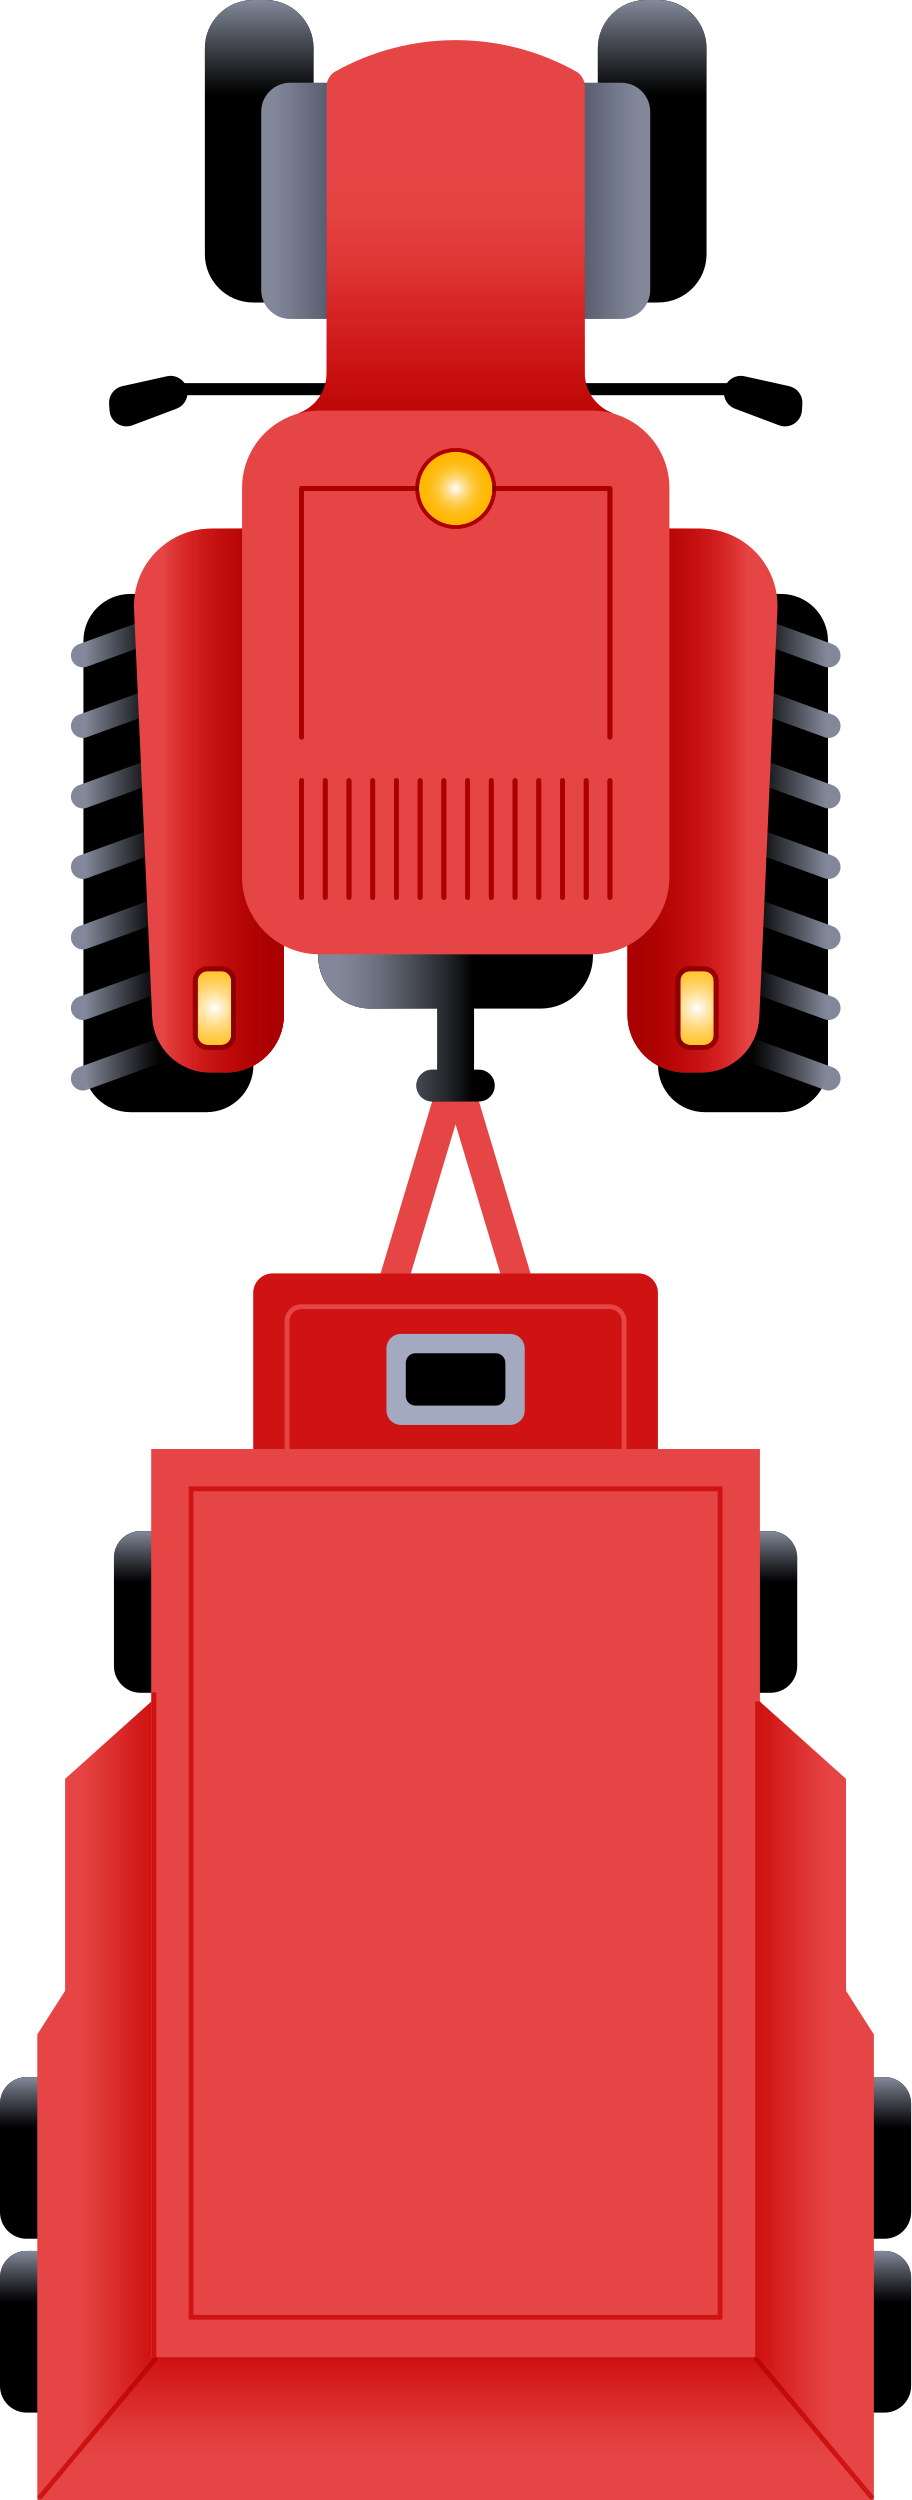
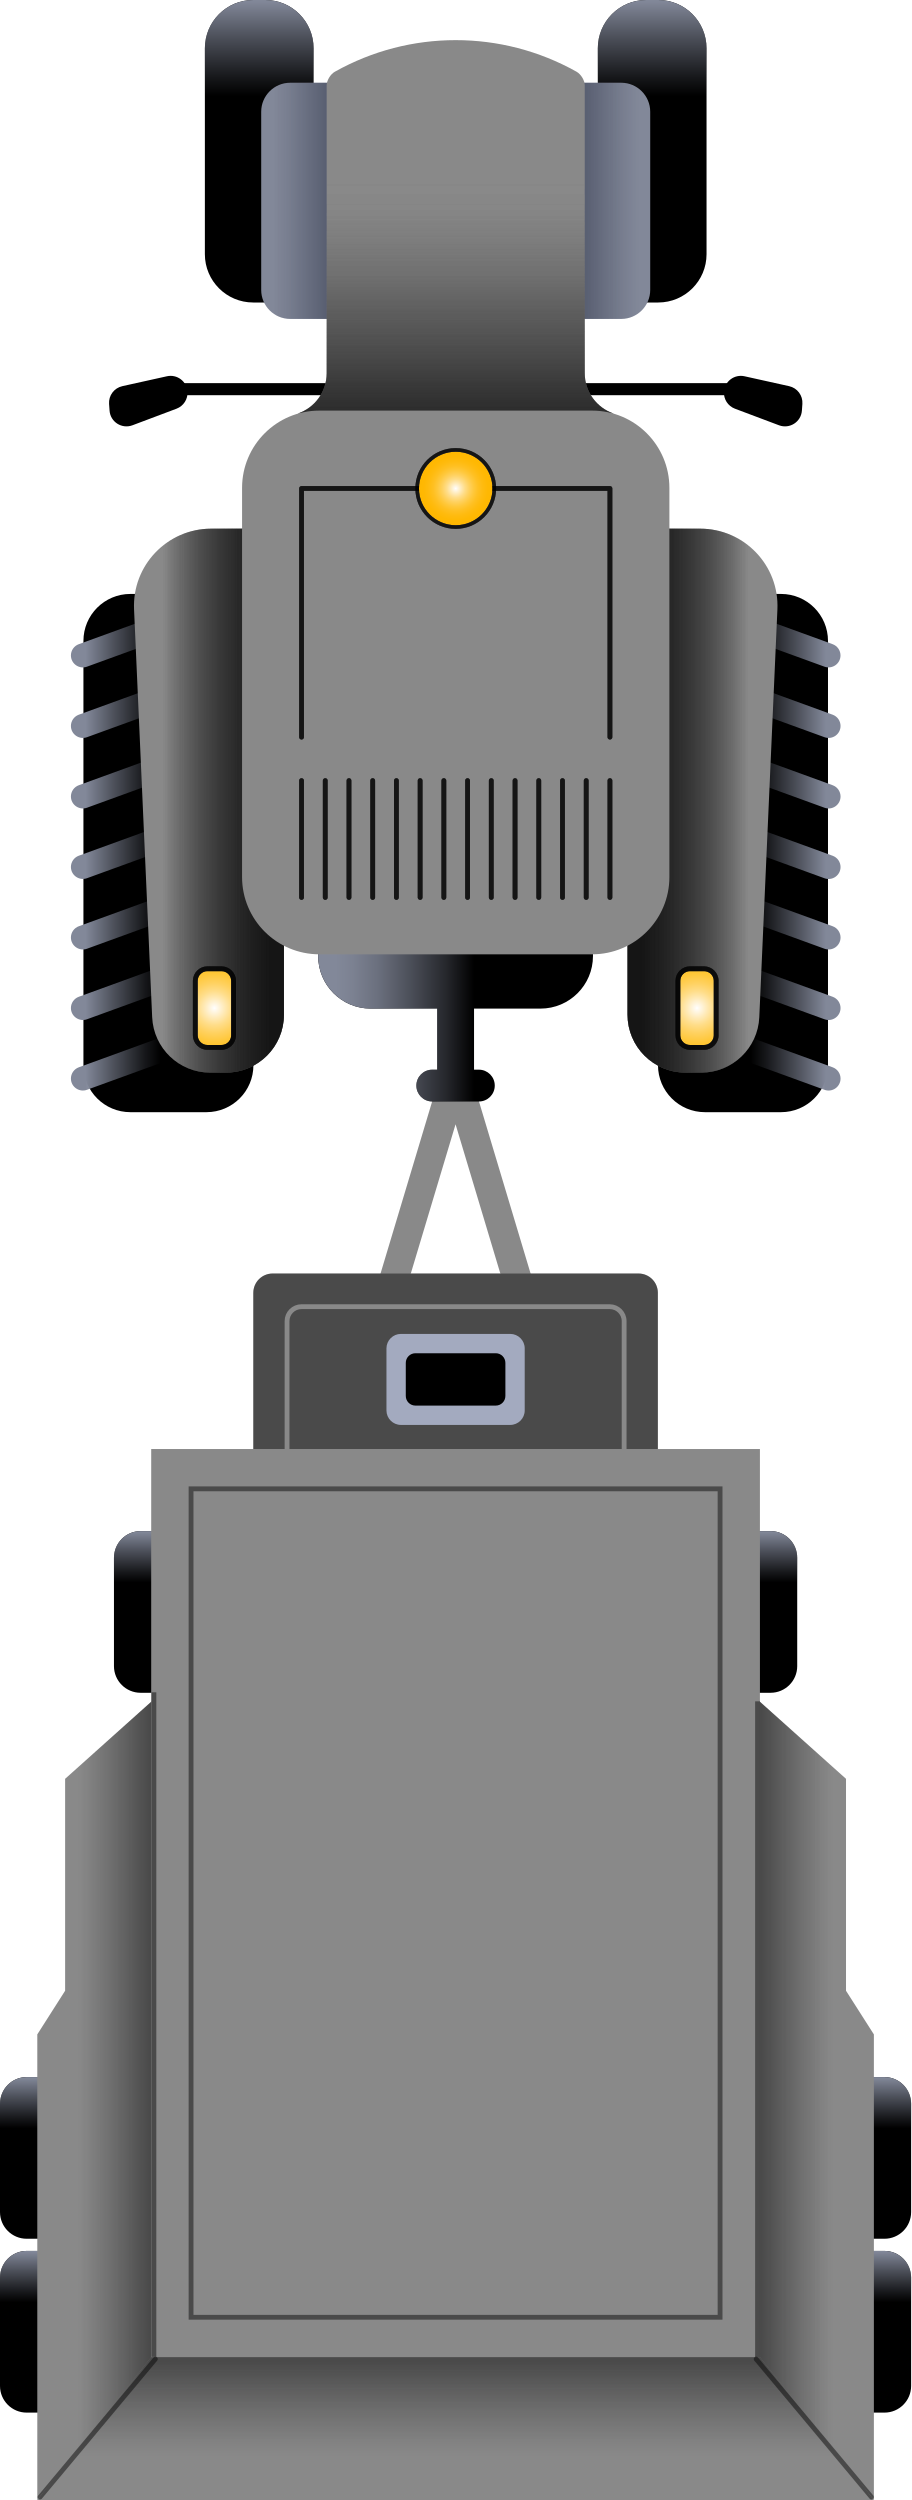
<svg xmlns="http://www.w3.org/2000/svg" xmlns:xlink="http://www.w3.org/1999/xlink" viewBox="0 0 188.61 517.52">
  <defs>
    <style>
      .cls-1, .cls-2 {
-         fill: #e64545;
+         fill: #898989;
      }

      .cls-3 {
        fill: url(#linear-gradient-2);
      }

      .cls-4 {
        fill: url(#linear-gradient-9);
      }

      .cls-4, .cls-5, .cls-6, .cls-7, .cls-8, .cls-9, .cls-2, .cls-10, .cls-11, .cls-12, .cls-13, .cls-14, .cls-15, .cls-16 {
        mix-blend-mode: multiply;
      }

      .cls-5 {
        fill: url(#linear-gradient-13);
      }

      .cls-17 {
        fill: url(#linear-gradient-10);
      }

      .cls-18 {
        fill: url(#linear-gradient-12);
      }

      .cls-6 {
        fill: url(#linear-gradient-20);
      }

      .cls-19 {
        fill: url(#linear-gradient-4);
      }

      .cls-7, .cls-20, .cls-21, .cls-22, .cls-23, .cls-13 {
        fill: none;
      }

      .cls-7, .cls-20, .cls-21, .cls-22, .cls-13 {
-         stroke: #e64545;
+         stroke: #898989;
      }

      .cls-7, .cls-20, .cls-22 {
        stroke-miterlimit: 10;
      }

      .cls-24 {
        fill: #828899;
      }

      .cls-25 {
        fill: url(#linear-gradient-3);
      }

      .cls-26 {
        fill: url(#linear-gradient-5);
      }

      .cls-21, .cls-23, .cls-13 {
        stroke-linecap: round;
        stroke-linejoin: round;
      }

      .cls-27 {
        isolation: isolate;
      }

      .cls-8 {
        fill: url(#linear-gradient-21);
      }

      .cls-9 {
        fill: url(#linear-gradient-8);
      }

      .cls-22 {
        stroke-width: 6px;
      }

      .cls-23 {
        stroke: #000;
        stroke-width: 2.5px;
      }

      .cls-10 {
        fill: url(#linear-gradient-18);
      }

      .cls-28 {
        fill: url(#linear-gradient-17);
      }

      .cls-29 {
        fill: url(#linear-gradient-11);
      }

      .cls-30 {
        fill: url(#Summer_3);
      }

      .cls-31 {
        fill: url(#linear-gradient-6);
      }

      .cls-32 {
        fill: #a3aabf;
      }

      .cls-33 {
        fill: url(#Summer_3-3);
      }

      .cls-12 {
        fill: url(#linear-gradient-15);
      }

      .cls-34 {
        fill: url(#linear-gradient-16);
      }

      .cls-14 {
        fill: url(#linear-gradient-19);
      }

      .cls-35 {
        fill: url(#linear-gradient);
      }

      .cls-15 {
        fill: url(#linear-gradient-14);
      }

      .cls-36 {
        fill: url(#Summer_3-2);
      }

      .cls-16 {
        fill: url(#linear-gradient-7);
      }
    </style>
    <linearGradient id="linear-gradient" x1="157.31" y1="314.78" x2="157.31" y2="327.59" gradientUnits="userSpaceOnUse">
      <stop offset=".18" stop-color="#828899" />
      <stop offset=".49" stop-color="#828899" stop-opacity=".59" />
      <stop offset=".84" stop-color="#828899" stop-opacity=".17" />
      <stop offset="1" stop-color="#828899" stop-opacity="0" />
    </linearGradient>
    <linearGradient id="linear-gradient-2" x1="31.3" x2="31.3" xlink:href="#linear-gradient" />
    <linearGradient id="linear-gradient-3" x1="180.9" y1="427.79" x2="180.9" y2="440.6" xlink:href="#linear-gradient" />
    <linearGradient id="linear-gradient-4" x1="180.9" y1="463.78" x2="180.9" y2="476.6" xlink:href="#linear-gradient" />
    <linearGradient id="linear-gradient-5" x1="7.72" y1="427.79" x2="7.72" y2="440.6" xlink:href="#linear-gradient" />
    <linearGradient id="linear-gradient-6" x1="7.72" y1="463.78" x2="7.72" y2="476.6" xlink:href="#linear-gradient" />
    <linearGradient id="linear-gradient-7" x1="94.31" y1="488.7" x2="94.31" y2="515.68" gradientUnits="userSpaceOnUse">
-       <stop offset="0" stop-color="#e64545" />
-       <stop offset=".1" stop-color="#e64545" stop-opacity=".85" />
-       <stop offset=".41" stop-color="#e64545" stop-opacity=".39" />
-       <stop offset=".63" stop-color="#e64545" stop-opacity=".11" />
-       <stop offset=".73" stop-color="#e64545" stop-opacity="0" />
+       <stop offset="0" stop-color="#898989" />
+       <stop offset=".1" stop-color="#898989" stop-opacity=".85" />
+       <stop offset=".41" stop-color="#898989" stop-opacity=".39" />
+       <stop offset=".63" stop-color="#898989" stop-opacity=".11" />
+       <stop offset=".73" stop-color="#898989" stop-opacity="0" />
    </linearGradient>
    <linearGradient id="linear-gradient-8" x1="156.74" y1="434.64" x2="172.4" y2="434.64" gradientUnits="userSpaceOnUse">
-       <stop offset=".05" stop-color="#e64545" />
-       <stop offset=".19" stop-color="#e64545" stop-opacity=".85" />
-       <stop offset=".59" stop-color="#e64545" stop-opacity=".39" />
-       <stop offset=".87" stop-color="#e64545" stop-opacity=".11" />
-       <stop offset="1" stop-color="#e64545" stop-opacity="0" />
+       <stop offset=".05" stop-color="#898989" />
+       <stop offset=".19" stop-color="#898989" stop-opacity=".85" />
+       <stop offset=".59" stop-color="#898989" stop-opacity=".39" />
+       <stop offset=".87" stop-color="#898989" stop-opacity=".11" />
+       <stop offset="1" stop-color="#898989" stop-opacity="0" />
    </linearGradient>
    <linearGradient id="linear-gradient-9" x1="305.77" y1="434.64" x2="321.43" y2="434.64" gradientTransform="translate(337.64) rotate(-180) scale(1 -1)" xlink:href="#linear-gradient-8" />
    <linearGradient id="linear-gradient-10" x1="69.51" y1="207.31" x2="127.98" y2="207.31" gradientUnits="userSpaceOnUse">
      <stop offset="0" stop-color="#828899" />
      <stop offset=".06" stop-color="#828899" stop-opacity=".95" />
      <stop offset=".15" stop-color="#828899" stop-opacity=".82" />
      <stop offset=".26" stop-color="#828899" stop-opacity=".59" />
      <stop offset=".39" stop-color="#828899" stop-opacity=".29" />
      <stop offset=".49" stop-color="#828899" stop-opacity="0" />
    </linearGradient>
    <linearGradient id="linear-gradient-11" x1="135.01" y1="-4.08" x2="135.01" y2="19.91" xlink:href="#linear-gradient" />
    <linearGradient id="linear-gradient-12" x1="53.67" y1="-4.08" x2="53.67" y2="19.91" xlink:href="#linear-gradient" />
    <linearGradient id="linear-gradient-13" x1="114.68" y1="41.57" x2="134.61" y2="41.57" gradientUnits="userSpaceOnUse">
      <stop offset=".05" stop-color="#828899" />
      <stop offset=".37" stop-color="#828899" stop-opacity=".59" />
      <stop offset=".71" stop-color="#828899" stop-opacity=".17" />
      <stop offset=".88" stop-color="#828899" stop-opacity="0" />
    </linearGradient>
    <linearGradient id="linear-gradient-14" x1="4649.66" y1="-817.15" x2="4669.58" y2="-817.15" gradientTransform="translate(4723.65 -775.58) rotate(-180)" xlink:href="#linear-gradient-13" />
    <linearGradient id="linear-gradient-15" x1="94.34" y1="87.33" x2="94.34" y2="19.01" gradientUnits="userSpaceOnUse">
-       <stop offset="0" stop-color="#e64545" />
-       <stop offset=".09" stop-color="#e64545" stop-opacity=".81" />
-       <stop offset=".21" stop-color="#e64545" stop-opacity=".56" />
-       <stop offset=".34" stop-color="#e64545" stop-opacity=".36" />
-       <stop offset=".45" stop-color="#e64545" stop-opacity=".2" />
-       <stop offset=".56" stop-color="#e64545" stop-opacity=".09" />
-       <stop offset=".65" stop-color="#e64545" stop-opacity=".02" />
-       <stop offset=".73" stop-color="#e64545" stop-opacity="0" />
+       <stop offset="0" stop-color="#898989" />
+       <stop offset=".09" stop-color="#898989" stop-opacity=".81" />
+       <stop offset=".21" stop-color="#898989" stop-opacity=".56" />
+       <stop offset=".34" stop-color="#898989" stop-opacity=".36" />
+       <stop offset=".45" stop-color="#898989" stop-opacity=".2" />
+       <stop offset=".56" stop-color="#898989" stop-opacity=".09" />
+       <stop offset=".65" stop-color="#898989" stop-opacity=".02" />
+       <stop offset=".73" stop-color="#898989" stop-opacity="0" />
    </linearGradient>
    <linearGradient id="linear-gradient-16" x1="170.96" y1="174.85" x2="144.13" y2="174.85" gradientUnits="userSpaceOnUse">
      <stop offset="0" stop-color="#828899" />
      <stop offset=".22" stop-color="#828899" stop-opacity=".59" />
      <stop offset=".46" stop-color="#828899" stop-opacity=".17" />
      <stop offset=".58" stop-color="#828899" stop-opacity="0" />
    </linearGradient>
    <linearGradient id="linear-gradient-17" x1="4706.46" y1="174.85" x2="4679.64" y2="174.85" gradientTransform="translate(4724.18) rotate(-180) scale(1 -1)" xlink:href="#linear-gradient-16" />
    <linearGradient id="linear-gradient-18" x1="129.9" y1="165.74" x2="160.95" y2="165.74" gradientUnits="userSpaceOnUse">
-       <stop offset=".09" stop-color="#e64545" />
-       <stop offset=".23" stop-color="#e64545" stop-opacity=".82" />
-       <stop offset=".56" stop-color="#e64545" stop-opacity=".37" />
-       <stop offset=".81" stop-color="#e64545" stop-opacity="0" />
+       <stop offset=".09" stop-color="#898989" />
+       <stop offset=".23" stop-color="#898989" stop-opacity=".82" />
+       <stop offset=".56" stop-color="#898989" stop-opacity=".37" />
+       <stop offset=".81" stop-color="#898989" stop-opacity="0" />
    </linearGradient>
    <linearGradient id="linear-gradient-19" x1="3797.31" y1="165.74" x2="3828.36" y2="165.74" gradientTransform="translate(3856.09) rotate(-180) scale(1 -1)" xlink:href="#linear-gradient-18" />
    <linearGradient id="linear-gradient-20" x1="3797.31" y1="165.74" x2="3828.36" y2="165.74" gradientTransform="translate(3856.09) rotate(-180) scale(1 -1)" xlink:href="#linear-gradient-18" />
    <linearGradient id="linear-gradient-21" x1="3797.31" y1="165.74" x2="3828.36" y2="165.74" gradientTransform="translate(3856.09) rotate(-180) scale(1 -1)" xlink:href="#linear-gradient-18" />
    <radialGradient id="Summer_3" data-name="Summer 3" cx="94.34" cy="101.12" fx="94.34" fy="101.12" r="7.61" gradientUnits="userSpaceOnUse">
      <stop offset="0" stop-color="#fff" />
      <stop offset=".02" stop-color="#fffbf4" />
      <stop offset=".14" stop-color="#ffebbb" />
      <stop offset=".25" stop-color="#ffdd89" />
      <stop offset=".37" stop-color="#ffd15f" />
      <stop offset=".49" stop-color="#ffc83c" />
      <stop offset=".61" stop-color="#ffc022" />
      <stop offset=".74" stop-color="#ffbb0f" />
      <stop offset=".87" stop-color="#ffb803" />
      <stop offset="1" stop-color="#ffb700" />
    </radialGradient>
    <radialGradient id="Summer_3-2" data-name="Summer 3" cx="144.29" cy="208.68" fx="144.29" fy="208.68" r="14.14" xlink:href="#Summer_3" />
    <radialGradient id="Summer_3-3" data-name="Summer 3" cx="44.39" cy="208.68" fx="44.39" fy="208.68" r="14.14" xlink:href="#Summer_3" />
  </defs>
  <g class="cls-27">
    <g id="Layer_2" data-name="Layer 2">
      <g id="artwork">
        <g>
          <g>
            <g>
              <rect x="149.6" y="316.95" width="15.43" height="33.47" rx="5.52" ry="5.52" />
              <rect class="cls-35" x="149.6" y="316.95" width="15.43" height="33.47" rx="5.52" ry="5.52" />
            </g>
            <g>
              <rect x="23.59" y="316.95" width="15.43" height="33.47" rx="5.52" ry="5.52" />
              <rect class="cls-3" x="23.59" y="316.95" width="15.43" height="33.47" rx="5.52" ry="5.52" />
            </g>
            <g>
              <rect x="173.18" y="429.97" width="15.43" height="33.47" rx="5.52" ry="5.52" />
              <rect class="cls-25" x="173.18" y="429.97" width="15.43" height="33.47" rx="5.52" ry="5.52" />
            </g>
            <g>
              <rect x="173.18" y="465.96" width="15.43" height="33.47" rx="5.52" ry="5.52" />
              <rect class="cls-19" x="173.18" y="465.96" width="15.43" height="33.47" rx="5.52" ry="5.52" />
            </g>
            <g>
              <rect x="0" y="429.97" width="15.43" height="33.47" rx="5.52" ry="5.52" />
              <rect class="cls-26" x="0" y="429.97" width="15.43" height="33.47" rx="5.52" ry="5.52" />
            </g>
            <g>
              <rect x="0" y="465.96" width="15.43" height="33.47" rx="5.52" ry="5.52" />
              <rect class="cls-31" x="0" y="465.96" width="15.43" height="33.47" rx="5.52" ry="5.52" />
            </g>
          </g>
          <g>
            <polygon class="cls-1" points="152.65 480.53 35.97 480.53 7.71 517.52 180.9 517.52 152.65 480.53" />
            <polygon class="cls-16" points="152.65 480.53 35.97 480.53 7.71 517.52 180.9 517.52 152.65 480.53" />
          </g>
          <g>
            <polygon class="cls-1" points="175.13 412.1 175.13 368.23 156.74 351.77 156.74 487.22 180.9 517.52 180.9 421.14 175.13 412.1" />
            <polygon class="cls-9" points="175.13 412.1 175.13 368.23 156.74 351.77 156.74 487.22 180.9 517.52 180.9 421.14 175.13 412.1" />
          </g>
          <g>
            <polygon class="cls-1" points="13.48 412.1 13.48 368.23 31.87 351.77 31.87 487.22 7.72 517.52 7.72 421.14 13.48 412.1" />
            <polygon class="cls-4" points="13.48 412.1 13.48 368.23 31.87 351.77 31.87 487.22 7.72 517.52 7.72 421.14 13.48 412.1" />
          </g>
          <g>
            <polyline class="cls-22" points="109.83 274.05 95.83 227.38 92.78 227.38 78.78 274.05" />
            <g>
              <rect x="90.49" y="203.43" width="7.64" height="20.12" />
              <rect x="86.19" y="221.43" width="16.23" height="6.59" rx="3.29" ry="3.29" />
              <path d="M65.86,186.61h56.89v11.31c0,6-4.87,10.87-10.87,10.87h-35.15c-6,0-10.87-4.87-10.87-10.87v-11.31h0Z" />
              <path class="cls-17" d="M122.75,186.61v11.31c0,6-4.87,10.87-10.87,10.87h-13.76v12.64h1.01c1.81,0,3.29,1.47,3.29,3.29,0,.91-.37,1.73-.97,2.33-.59.59-1.42.96-2.32.96h-9.65c-1.82,0-3.29-1.47-3.29-3.29,0-.91.37-1.73.96-2.33.6-.59,1.42-.96,2.33-.96h1v-12.64h-13.75c-6,0-10.87-4.87-10.87-10.87v-11.31h56.89Z" />
            </g>
          </g>
          <g>
            <rect class="cls-1" x="52.44" y="263.63" width="83.74" height="41.41" rx="4" ry="4" />
            <rect class="cls-2" x="52.44" y="263.63" width="83.74" height="41.41" rx="4" ry="4" />
          </g>
          <path class="cls-20" d="M59.42,300.72v-27.23c0-1.66,1.34-3,3-3h63.78c1.66,0,3,1.34,3,3v28.46" />
          <rect class="cls-1" x="31.3" y="299.96" width="126.01" height="187.99" />
          <rect class="cls-7" x="8.56" y="339.19" width="171.49" height="109.51" transform="translate(488.25 299.64) rotate(90)" />
          <line class="cls-7" x1="31.86" y1="350.32" x2="31.86" y2="487.89" />
          <line class="cls-7" x1="156.82" y1="352.19" x2="156.82" y2="487.94" />
          <g>
            <g>
              <g>
                <line class="cls-23" x1="115" y1="80.56" x2="150.72" y2="80.56" />
                <path d="M161.27,88.04l-9.14-3.44c-1.45-.55-2.37-1.98-2.26-3.53h0c.15-2.14,2.16-3.64,4.25-3.18l9.24,2.05c1.7.38,2.86,1.94,2.74,3.67l-.1,1.39c-.16,2.34-2.54,3.86-4.73,3.04Z" />
              </g>
              <g>
                <line class="cls-23" x1="73.68" y1="80.56" x2="37.96" y2="80.56" />
                <path d="M27.41,88.04l9.14-3.44c1.45-.55,2.37-1.98,2.26-3.53h0c-.15-2.14-2.16-3.64-4.25-3.18l-9.24,2.05c-1.7.38-2.86,1.94-2.74,3.67l.1,1.39c.16,2.34,2.54,3.86,4.73,3.04Z" />
              </g>
            </g>
            <g>
              <rect x="123.75" y="0" width="22.51" height="62.62" rx="10" ry="10" />
              <rect class="cls-29" x="123.75" y="0" width="22.51" height="62.62" rx="10" ry="10" />
            </g>
            <g>
              <rect x="42.41" y="0" width="22.51" height="62.62" rx="10" ry="10" />
              <rect class="cls-18" x="42.41" y="0" width="22.51" height="62.62" rx="10" ry="10" />
            </g>
            <g>
              <rect class="cls-24" x="114.68" y="17.13" width="19.92" height="48.89" rx="6" ry="6" />
              <rect class="cls-5" x="114.68" y="17.13" width="19.92" height="48.89" rx="6" ry="6" />
            </g>
            <g>
              <rect class="cls-24" x="54.07" y="17.13" width="19.92" height="48.89" rx="6" ry="6" />
              <rect class="cls-15" x="54.07" y="17.13" width="19.92" height="48.89" rx="6" ry="6" />
            </g>
            <g>
              <path class="cls-1" d="M121.05,77.27V17.68c0-1.01-.76-2.3-1.71-2.84-15.53-8.71-34.49-8.71-50.01,0-.95.53-1.7,1.83-1.71,2.84v59.59c0,3.88-2.5,7.17-5.98,8.34h65.39c-3.48-1.18-5.98-4.47-5.98-8.34Z" />
              <path class="cls-12" d="M121.05,77.27V17.68c0-1.01-.76-2.3-1.71-2.84-15.53-8.71-34.49-8.71-50.01,0-.95.53-1.7,1.83-1.71,2.84v59.59c0,3.88-2.5,7.17-5.98,8.34h65.39c-3.48-1.18-5.98-4.47-5.98-8.34Z" />
              <path class="cls-12" d="M121.05,77.27V17.68c0-1.01-.76-2.3-1.71-2.84-15.53-8.71-34.49-8.71-50.01,0-.95.53-1.7,1.83-1.71,2.84v59.59c0,3.88-2.5,7.17-5.98,8.34h65.39c-3.48-1.18-5.98-4.47-5.98-8.34Z" />
            </g>
            <g>
              <rect x="136.21" y="122.95" width="35.19" height="107.28" rx="9.72" ry="9.72" />
              <path class="cls-34" d="M170.67,138.01l-25.43-9.25c-.98-.36-1.63-1.29-1.63-2.33h0c0-1.72,1.71-2.91,3.32-2.33l25.43,9.25c.98.36,1.63,1.29,1.63,2.33h0c0,1.72-1.71,2.91-3.32,2.33ZM174,150.28h0c0-1.04-.65-1.97-1.63-2.33l-25.43-9.25c-1.61-.59-3.32.61-3.32,2.33h0c0,1.04.65,1.97,1.63,2.33l25.43,9.25c1.61.59,3.32-.61,3.32-2.33ZM174,164.88h0c0-1.04-.65-1.97-1.63-2.33l-25.43-9.25c-1.61-.59-3.32.61-3.32,2.33h0c0,1.04.65,1.97,1.63,2.33l25.43,9.25c1.61.59,3.32-.61,3.32-2.33ZM174,179.48h0c0-1.04-.65-1.97-1.63-2.33l-25.43-9.25c-1.61-.59-3.32.61-3.32,2.33h0c0,1.04.65,1.97,1.63,2.33l25.43,9.25c1.61.59,3.32-.61,3.32-2.33ZM174,194.07h0c0-1.04-.65-1.97-1.63-2.33l-25.43-9.25c-1.61-.59-3.32.61-3.32,2.33h0c0,1.04.65,1.97,1.63,2.33l25.43,9.25c1.61.59,3.32-.61,3.32-2.33ZM174,208.67h0c0-1.04-.65-1.97-1.63-2.33l-25.43-9.25c-1.61-.59-3.32.61-3.32,2.33h0c0,1.04.65,1.97,1.63,2.33l25.43,9.25c1.61.59,3.32-.61,3.32-2.33ZM174,223.27h0c0-1.04-.65-1.97-1.63-2.33l-25.43-9.25c-1.61-.59-3.32.61-3.32,2.33h0c0,1.04.65,1.97,1.63,2.33l25.43,9.25c1.61.59,3.32-.61,3.32-2.33Z" />
            </g>
            <g>
              <rect x="17.27" y="122.95" width="35.19" height="107.28" rx="9.72" ry="9.72" />
              <path class="cls-28" d="M14.68,135.68h0c0-1.04.65-1.97,1.63-2.33l25.43-9.25c1.61-.59,3.32.61,3.32,2.33h0c0,1.04-.65,1.97-1.63,2.33l-25.43,9.25c-1.61.59-3.32-.61-3.32-2.33ZM18,152.61l25.43-9.25c.98-.36,1.63-1.29,1.63-2.33h0c0-1.72-1.71-2.91-3.32-2.33l-25.43,9.25c-.98.36-1.63,1.29-1.63,2.33h0c0,1.72,1.71,2.91,3.32,2.33ZM18,167.21l25.43-9.25c.98-.36,1.63-1.29,1.63-2.33h0c0-1.72-1.71-2.91-3.32-2.33l-25.43,9.25c-.98.36-1.63,1.29-1.63,2.33h0c0,1.72,1.71,2.91,3.32,2.33ZM18,181.8l25.43-9.25c.98-.36,1.63-1.29,1.63-2.33h0c0-1.72-1.71-2.91-3.32-2.33l-25.43,9.25c-.98.36-1.63,1.29-1.63,2.33h0c0,1.72,1.71,2.91,3.32,2.33ZM18,196.4l25.43-9.25c.98-.36,1.63-1.29,1.63-2.33h0c0-1.72-1.71-2.91-3.32-2.33l-25.43,9.25c-.98.36-1.63,1.29-1.63,2.33h0c0,1.72,1.71,2.91,3.32,2.33ZM18,211l25.43-9.25c.98-.36,1.63-1.29,1.63-2.33h0c0-1.72-1.71-2.91-3.32-2.33l-25.43,9.25c-.98.36-1.63,1.29-1.63,2.33h0c0,1.72,1.71,2.91,3.32,2.33ZM18,225.6l25.43-9.25c.98-.36,1.63-1.29,1.63-2.33h0c0-1.72-1.71-2.91-3.32-2.33l-25.43,9.25c-.98.36-1.63,1.29-1.63,2.33h0c0,1.72,1.71,2.91,3.32,2.33Z" />
            </g>
            <g>
              <path class="cls-1" d="M145.2,222.04h-3.3c-6.63,0-12-5.37-12-12v-92.6c0-4.42,3.58-8,8-8h7.05c9.12,0,16.39,7.6,15.98,16.71l-3.75,84.42c-.28,6.41-5.57,11.47-11.99,11.47Z" />
              <path class="cls-10" d="M145.2,222.04h-3.3c-6.63,0-12-5.37-12-12v-92.6c0-4.42,3.58-8,8-8h7.05c9.12,0,16.39,7.6,15.98,16.71l-3.75,84.42c-.28,6.41-5.57,11.47-11.99,11.47Z" />
              <path class="cls-10" d="M145.2,222.04h-3.3c-6.63,0-12-5.37-12-12v-92.6c0-4.42,3.58-8,8-8h7.05c9.12,0,16.39,7.6,15.98,16.71l-3.75,84.42c-.28,6.41-5.57,11.47-11.99,11.47Z" />
              <path class="cls-10" d="M145.2,222.04h-3.3c-6.63,0-12-5.37-12-12v-92.6c0-4.42,3.58-8,8-8h7.05c9.12,0,16.39,7.6,15.98,16.71l-3.75,84.42c-.28,6.41-5.57,11.47-11.99,11.47Z" />
            </g>
            <g>
              <path class="cls-1" d="M43.48,222.04h3.3c6.63,0,12-5.37,12-12v-92.6c0-4.42-3.58-8-8-8h-7.05c-9.12,0-16.39,7.6-15.98,16.71l3.75,84.42c.28,6.41,5.57,11.47,11.99,11.47Z" />
              <path class="cls-14" d="M43.48,222.04h3.3c6.63,0,12-5.37,12-12v-92.6c0-4.42-3.58-8-8-8h-7.05c-9.12,0-16.39,7.6-15.98,16.71l3.75,84.42c.28,6.41,5.57,11.47,11.99,11.47Z" />
              <path class="cls-6" d="M43.48,222.04h3.3c6.63,0,12-5.37,12-12v-92.6c0-4.42-3.58-8-8-8h-7.05c-9.12,0-16.39,7.6-15.98,16.71l3.75,84.42c.28,6.41,5.57,11.47,11.99,11.47Z" />
              <path class="cls-8" d="M43.48,222.04h3.3c6.63,0,12-5.37,12-12v-92.6c0-4.42-3.58-8-8-8h-7.05c-9.12,0-16.39,7.6-15.98,16.71l3.75,84.42c.28,6.41,5.57,11.47,11.99,11.47Z" />
            </g>
            <rect class="cls-1" x="50.11" y="85" width="88.46" height="112.55" rx="16" ry="16" />
            <g class="cls-11">
              <g>
                <line class="cls-21" x1="62.42" y1="185.78" x2="62.42" y2="161.59" />
                <line class="cls-21" x1="67.33" y1="185.78" x2="67.33" y2="161.59" />
                <line class="cls-21" x1="72.24" y1="185.78" x2="72.24" y2="161.59" />
                <line class="cls-21" x1="77.15" y1="185.78" x2="77.15" y2="161.59" />
                <line class="cls-21" x1="82.06" y1="185.78" x2="82.06" y2="161.59" />
                <line class="cls-21" x1="86.97" y1="185.78" x2="86.97" y2="161.59" />
                <line class="cls-21" x1="91.88" y1="185.78" x2="91.88" y2="161.59" />
                <line class="cls-21" x1="96.79" y1="185.78" x2="96.79" y2="161.59" />
                <line class="cls-21" x1="101.7" y1="185.78" x2="101.7" y2="161.59" />
                <line class="cls-21" x1="106.62" y1="185.78" x2="106.62" y2="161.59" />
                <line class="cls-21" x1="111.53" y1="185.78" x2="111.53" y2="161.59" />
                <line class="cls-21" x1="116.44" y1="185.78" x2="116.44" y2="161.59" />
                <line class="cls-21" x1="121.35" y1="185.78" x2="121.35" y2="161.59" />
                <line class="cls-21" x1="126.26" y1="185.78" x2="126.26" y2="161.59" />
              </g>
              <polyline class="cls-21" points="62.42 152.59 62.42 101.12 126.26 101.12 126.26 152.59" />
            </g>
            <g class="cls-11">
              <g>
                <line class="cls-21" x1="62.42" y1="185.78" x2="62.42" y2="161.59" />
                <line class="cls-21" x1="67.33" y1="185.78" x2="67.33" y2="161.59" />
                <line class="cls-21" x1="72.24" y1="185.78" x2="72.24" y2="161.59" />
                <line class="cls-21" x1="77.15" y1="185.78" x2="77.15" y2="161.59" />
                <line class="cls-21" x1="82.06" y1="185.78" x2="82.06" y2="161.59" />
                <line class="cls-21" x1="86.97" y1="185.78" x2="86.97" y2="161.59" />
                <line class="cls-21" x1="91.88" y1="185.78" x2="91.88" y2="161.59" />
                <line class="cls-21" x1="96.79" y1="185.78" x2="96.79" y2="161.59" />
                <line class="cls-21" x1="101.7" y1="185.78" x2="101.7" y2="161.59" />
                <line class="cls-21" x1="106.62" y1="185.78" x2="106.62" y2="161.59" />
                <line class="cls-21" x1="111.53" y1="185.78" x2="111.53" y2="161.59" />
                <line class="cls-21" x1="116.44" y1="185.78" x2="116.44" y2="161.59" />
                <line class="cls-21" x1="121.35" y1="185.78" x2="121.35" y2="161.59" />
                <line class="cls-21" x1="126.26" y1="185.78" x2="126.26" y2="161.59" />
              </g>
              <polyline class="cls-21" points="62.42 152.59 62.42 101.12 126.26 101.12 126.26 152.59" />
            </g>
            <g class="cls-11">
              <g>
                <line class="cls-21" x1="62.42" y1="185.78" x2="62.42" y2="161.59" />
                <line class="cls-21" x1="67.33" y1="185.78" x2="67.33" y2="161.59" />
                <line class="cls-21" x1="72.24" y1="185.78" x2="72.24" y2="161.59" />
                <line class="cls-21" x1="77.15" y1="185.78" x2="77.15" y2="161.59" />
                <line class="cls-21" x1="82.06" y1="185.78" x2="82.06" y2="161.59" />
                <line class="cls-21" x1="86.97" y1="185.78" x2="86.97" y2="161.59" />
                <line class="cls-21" x1="91.88" y1="185.78" x2="91.88" y2="161.59" />
                <line class="cls-21" x1="96.79" y1="185.78" x2="96.79" y2="161.59" />
                <line class="cls-21" x1="101.7" y1="185.78" x2="101.7" y2="161.59" />
                <line class="cls-21" x1="106.62" y1="185.78" x2="106.62" y2="161.59" />
                <line class="cls-21" x1="111.53" y1="185.78" x2="111.53" y2="161.59" />
                <line class="cls-21" x1="116.44" y1="185.78" x2="116.44" y2="161.59" />
                <line class="cls-21" x1="121.35" y1="185.78" x2="121.35" y2="161.59" />
                <line class="cls-21" x1="126.26" y1="185.78" x2="126.26" y2="161.59" />
              </g>
              <polyline class="cls-21" points="62.42 152.59 62.42 101.12 126.26 101.12 126.26 152.59" />
            </g>
            <g class="cls-11">
              <path class="cls-1" d="M145.75,201.04c1.1,0,2,.9,2,2v11.28c0,1.1-.9,2-2,2h-2.92c-1.1,0-2-.9-2-2v-11.28c0-1.1.9-2,2-2h2.92M145.75,200.04h-2.92c-1.65,0-3,1.35-3,3v11.28c0,1.65,1.35,3,3,3h2.92c1.65,0,3-1.35,3-3v-11.28c0-1.65-1.35-3-3-3h0Z" />
            </g>
            <circle class="cls-30" cx="94.34" cy="101.12" r="7.61" />
            <g class="cls-11">
              <path class="cls-1" d="M45.85,201.04c1.1,0,2,.9,2,2v11.28c0,1.1-.9,2-2,2h-2.92c-1.1,0-2-.9-2-2v-11.28c0-1.1.9-2,2-2h2.92M45.85,200.04h-2.92c-1.65,0-3,1.35-3,3v11.28c0,1.65,1.35,3,3,3h2.92c1.65,0,3-1.35,3-3v-11.28c0-1.65-1.35-3-3-3h0Z" />
            </g>
            <rect class="cls-36" x="140.83" y="201.04" width="6.92" height="15.28" rx="2" ry="2" />
            <rect class="cls-33" x="40.93" y="201.04" width="6.92" height="15.28" rx="2" ry="2" />
            <g class="cls-11">
              <path class="cls-1" d="M94.34,93.51c4.21,0,7.61,3.41,7.61,7.61s-3.41,7.61-7.61,7.61-7.61-3.41-7.61-7.61,3.41-7.61,7.61-7.61M94.34,92.76c-4.61,0-8.36,3.75-8.36,8.36s3.75,8.36,8.36,8.36,8.36-3.75,8.36-8.36-3.75-8.36-8.36-8.36h0Z" />
            </g>
            <g class="cls-11">
              <path class="cls-1" d="M94.34,93.51c4.21,0,7.61,3.41,7.61,7.61s-3.41,7.61-7.61,7.61-7.61-3.41-7.61-7.61,3.41-7.61,7.61-7.61M94.34,92.76c-4.61,0-8.36,3.75-8.36,8.36s3.75,8.36,8.36,8.36,8.36-3.75,8.36-8.36-3.75-8.36-8.36-8.36h0Z" />
            </g>
            <g class="cls-11">
              <path class="cls-1" d="M94.34,93.51c4.21,0,7.61,3.41,7.61,7.61s-3.41,7.61-7.61,7.61-7.61-3.41-7.61-7.61,3.41-7.61,7.61-7.61M94.34,92.76c-4.61,0-8.36,3.75-8.36,8.36s3.75,8.36,8.36,8.36,8.36-3.75,8.36-8.36-3.75-8.36-8.36-8.36h0Z" />
            </g>
            <g class="cls-11">
              <path class="cls-1" d="M145.75,201.04c1.1,0,2,.9,2,2v11.28c0,1.1-.9,2-2,2h-2.92c-1.1,0-2-.9-2-2v-11.28c0-1.1.9-2,2-2h2.92M145.75,200.04h-2.92c-1.65,0-3,1.35-3,3v11.28c0,1.65,1.35,3,3,3h2.92c1.65,0,3-1.35,3-3v-11.28c0-1.65-1.35-3-3-3h0Z" />
            </g>
            <g class="cls-11">
              <path class="cls-1" d="M45.85,201.04c1.1,0,2,.9,2,2v11.28c0,1.1-.9,2-2,2h-2.92c-1.1,0-2-.9-2-2v-11.28c0-1.1.9-2,2-2h2.92M45.85,200.04h-2.92c-1.65,0-3,1.35-3,3v11.28c0,1.65,1.35,3,3,3h2.92c1.65,0,3-1.35,3-3v-11.28c0-1.65-1.35-3-3-3h0Z" />
            </g>
            <g class="cls-11">
              <path class="cls-1" d="M145.75,201.04c1.1,0,2,.9,2,2v11.28c0,1.1-.9,2-2,2h-2.92c-1.1,0-2-.9-2-2v-11.28c0-1.1.9-2,2-2h2.92M145.75,200.04h-2.92c-1.65,0-3,1.35-3,3v11.28c0,1.65,1.35,3,3,3h2.92c1.65,0,3-1.35,3-3v-11.28c0-1.65-1.35-3-3-3h0Z" />
            </g>
            <g class="cls-11">
              <path class="cls-1" d="M45.85,201.04c1.1,0,2,.9,2,2v11.28c0,1.1-.9,2-2,2h-2.92c-1.1,0-2-.9-2-2v-11.28c0-1.1.9-2,2-2h2.92M45.85,200.04h-2.92c-1.65,0-3,1.35-3,3v11.28c0,1.65,1.35,3,3,3h2.92c1.65,0,3-1.35,3-3v-11.28c0-1.65-1.35-3-3-3h0Z" />
            </g>
          </g>
          <line class="cls-13" x1="156.53" y1="488.35" x2="180.39" y2="516.91" />
          <line class="cls-13" x1="32.15" y1="488.35" x2="8.29" y2="516.91" />
          <rect class="cls-32" x="80" y="276.13" width="28.62" height="18.84" rx="3" ry="3" />
          <rect x="84" y="280.13" width="20.62" height="10.84" rx="2" ry="2" />
        </g>
      </g>
    </g>
  </g>
</svg>
